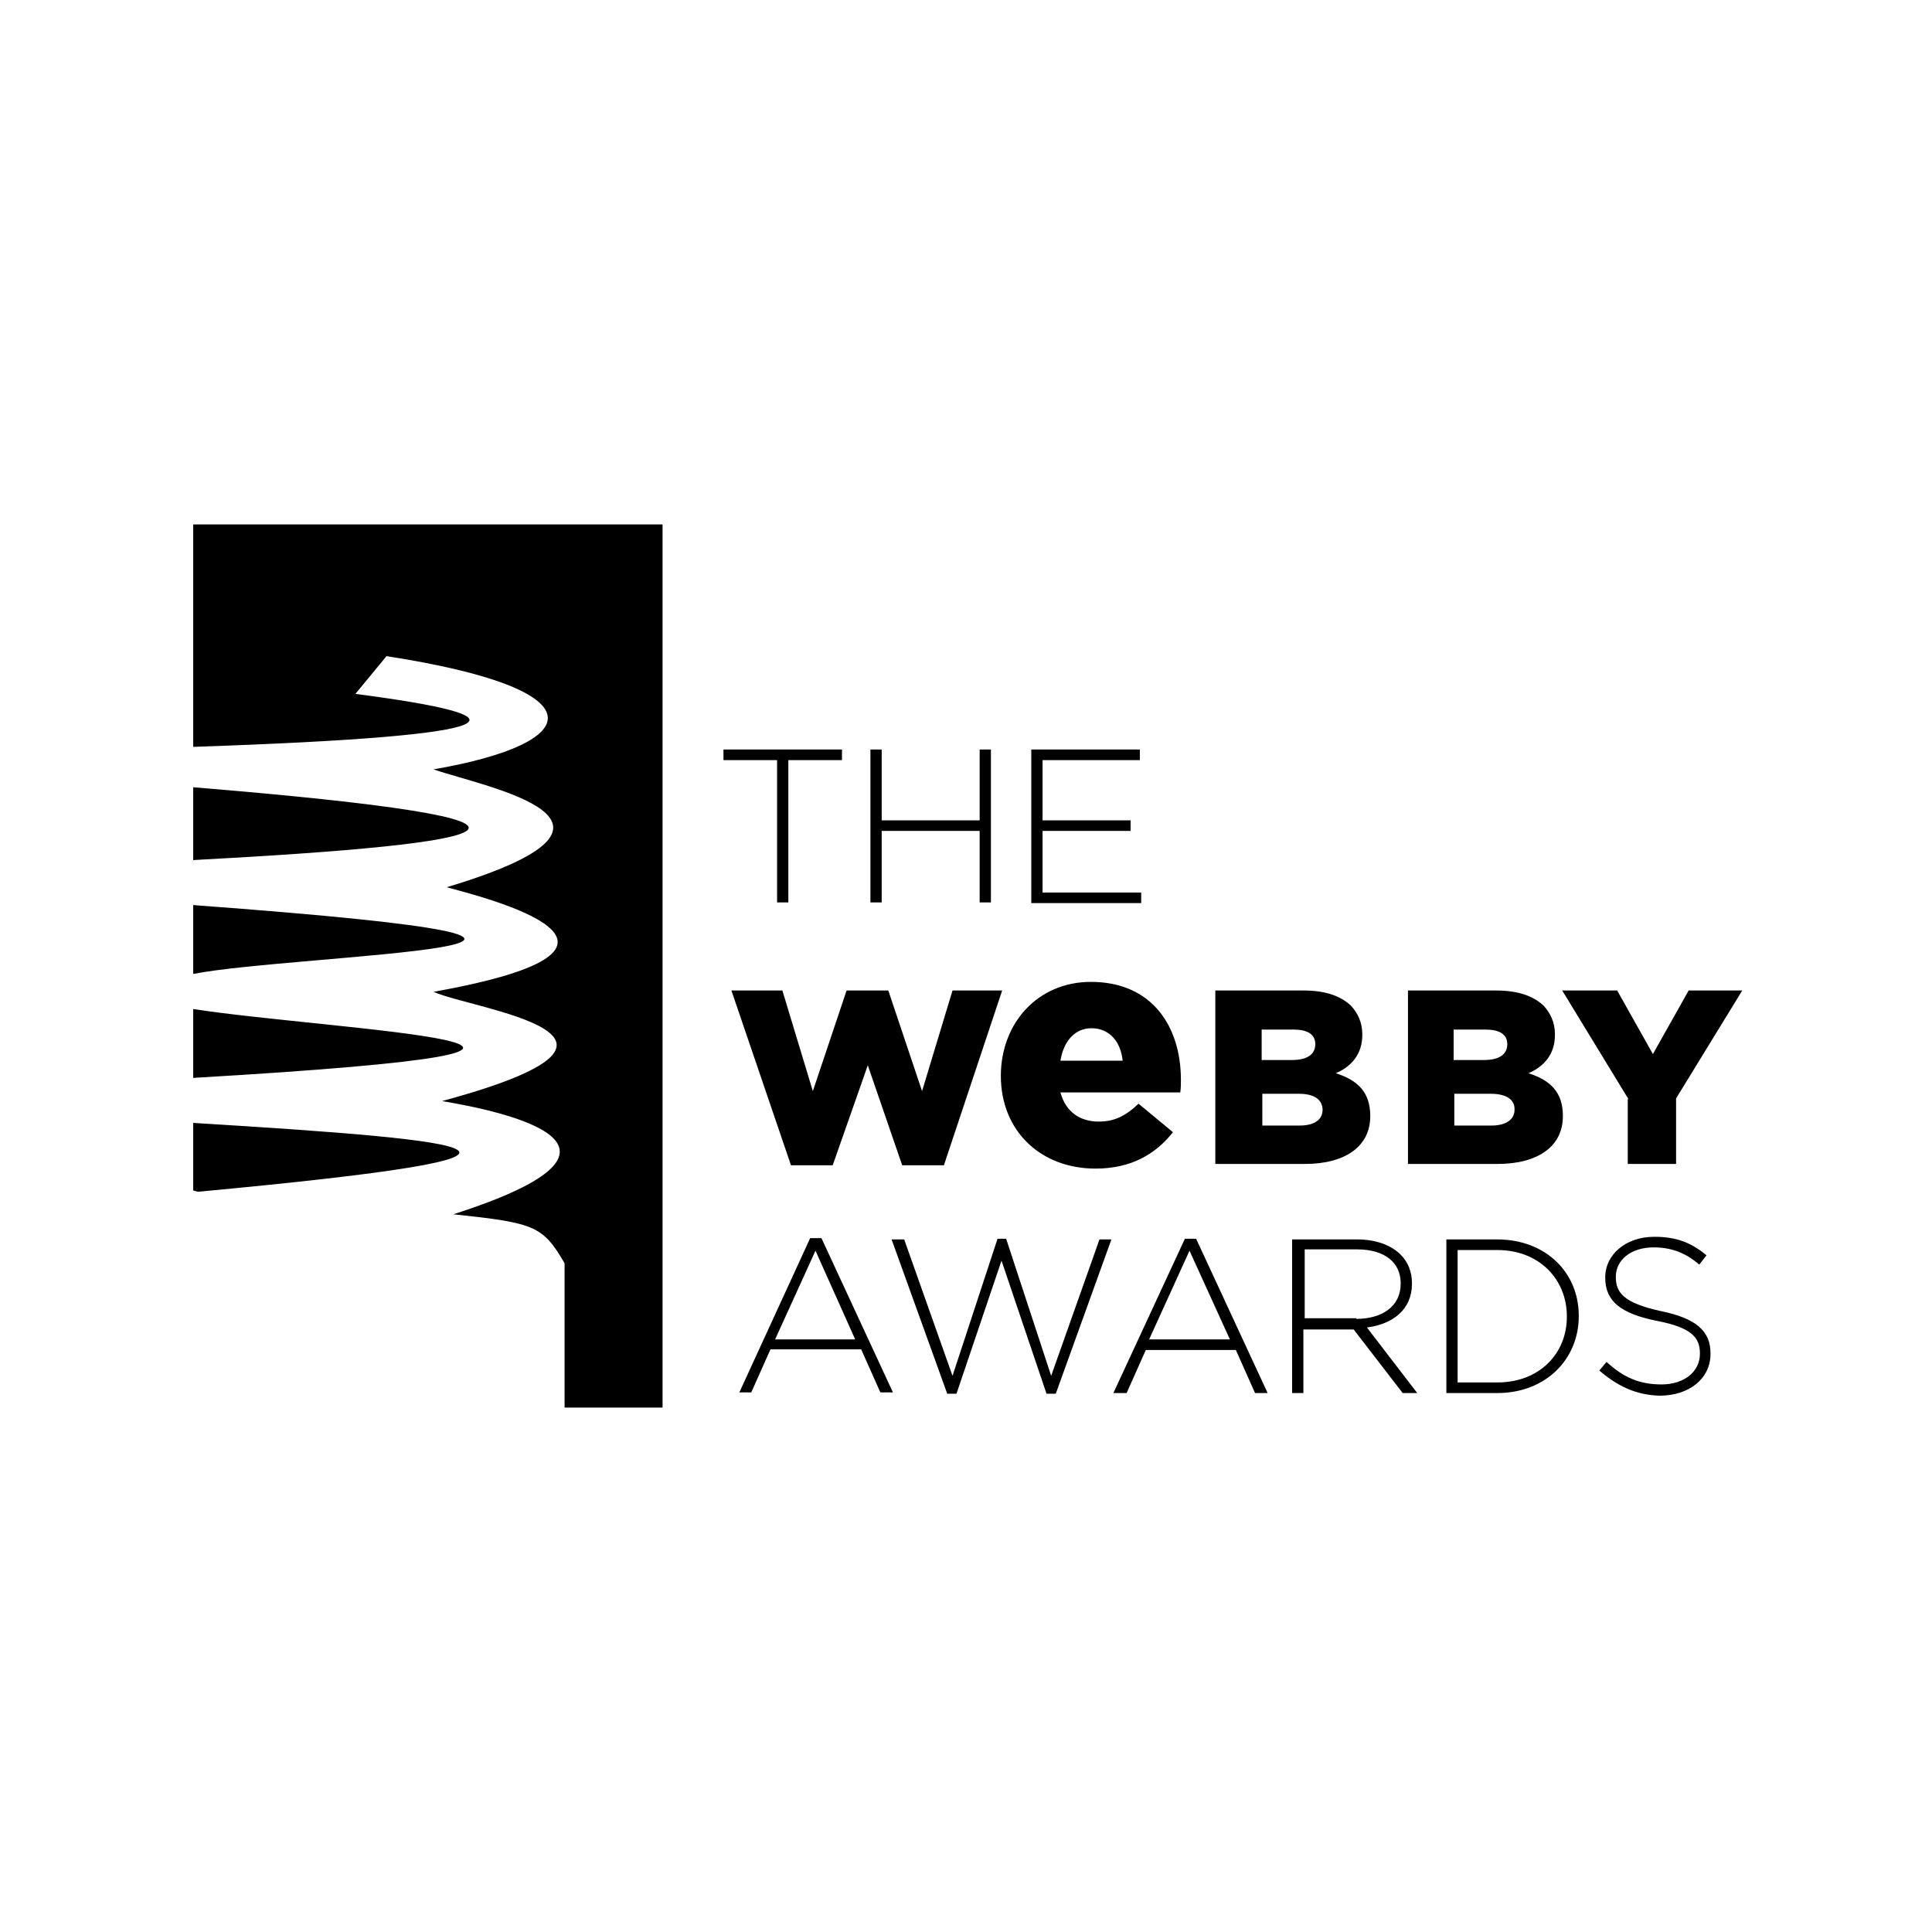
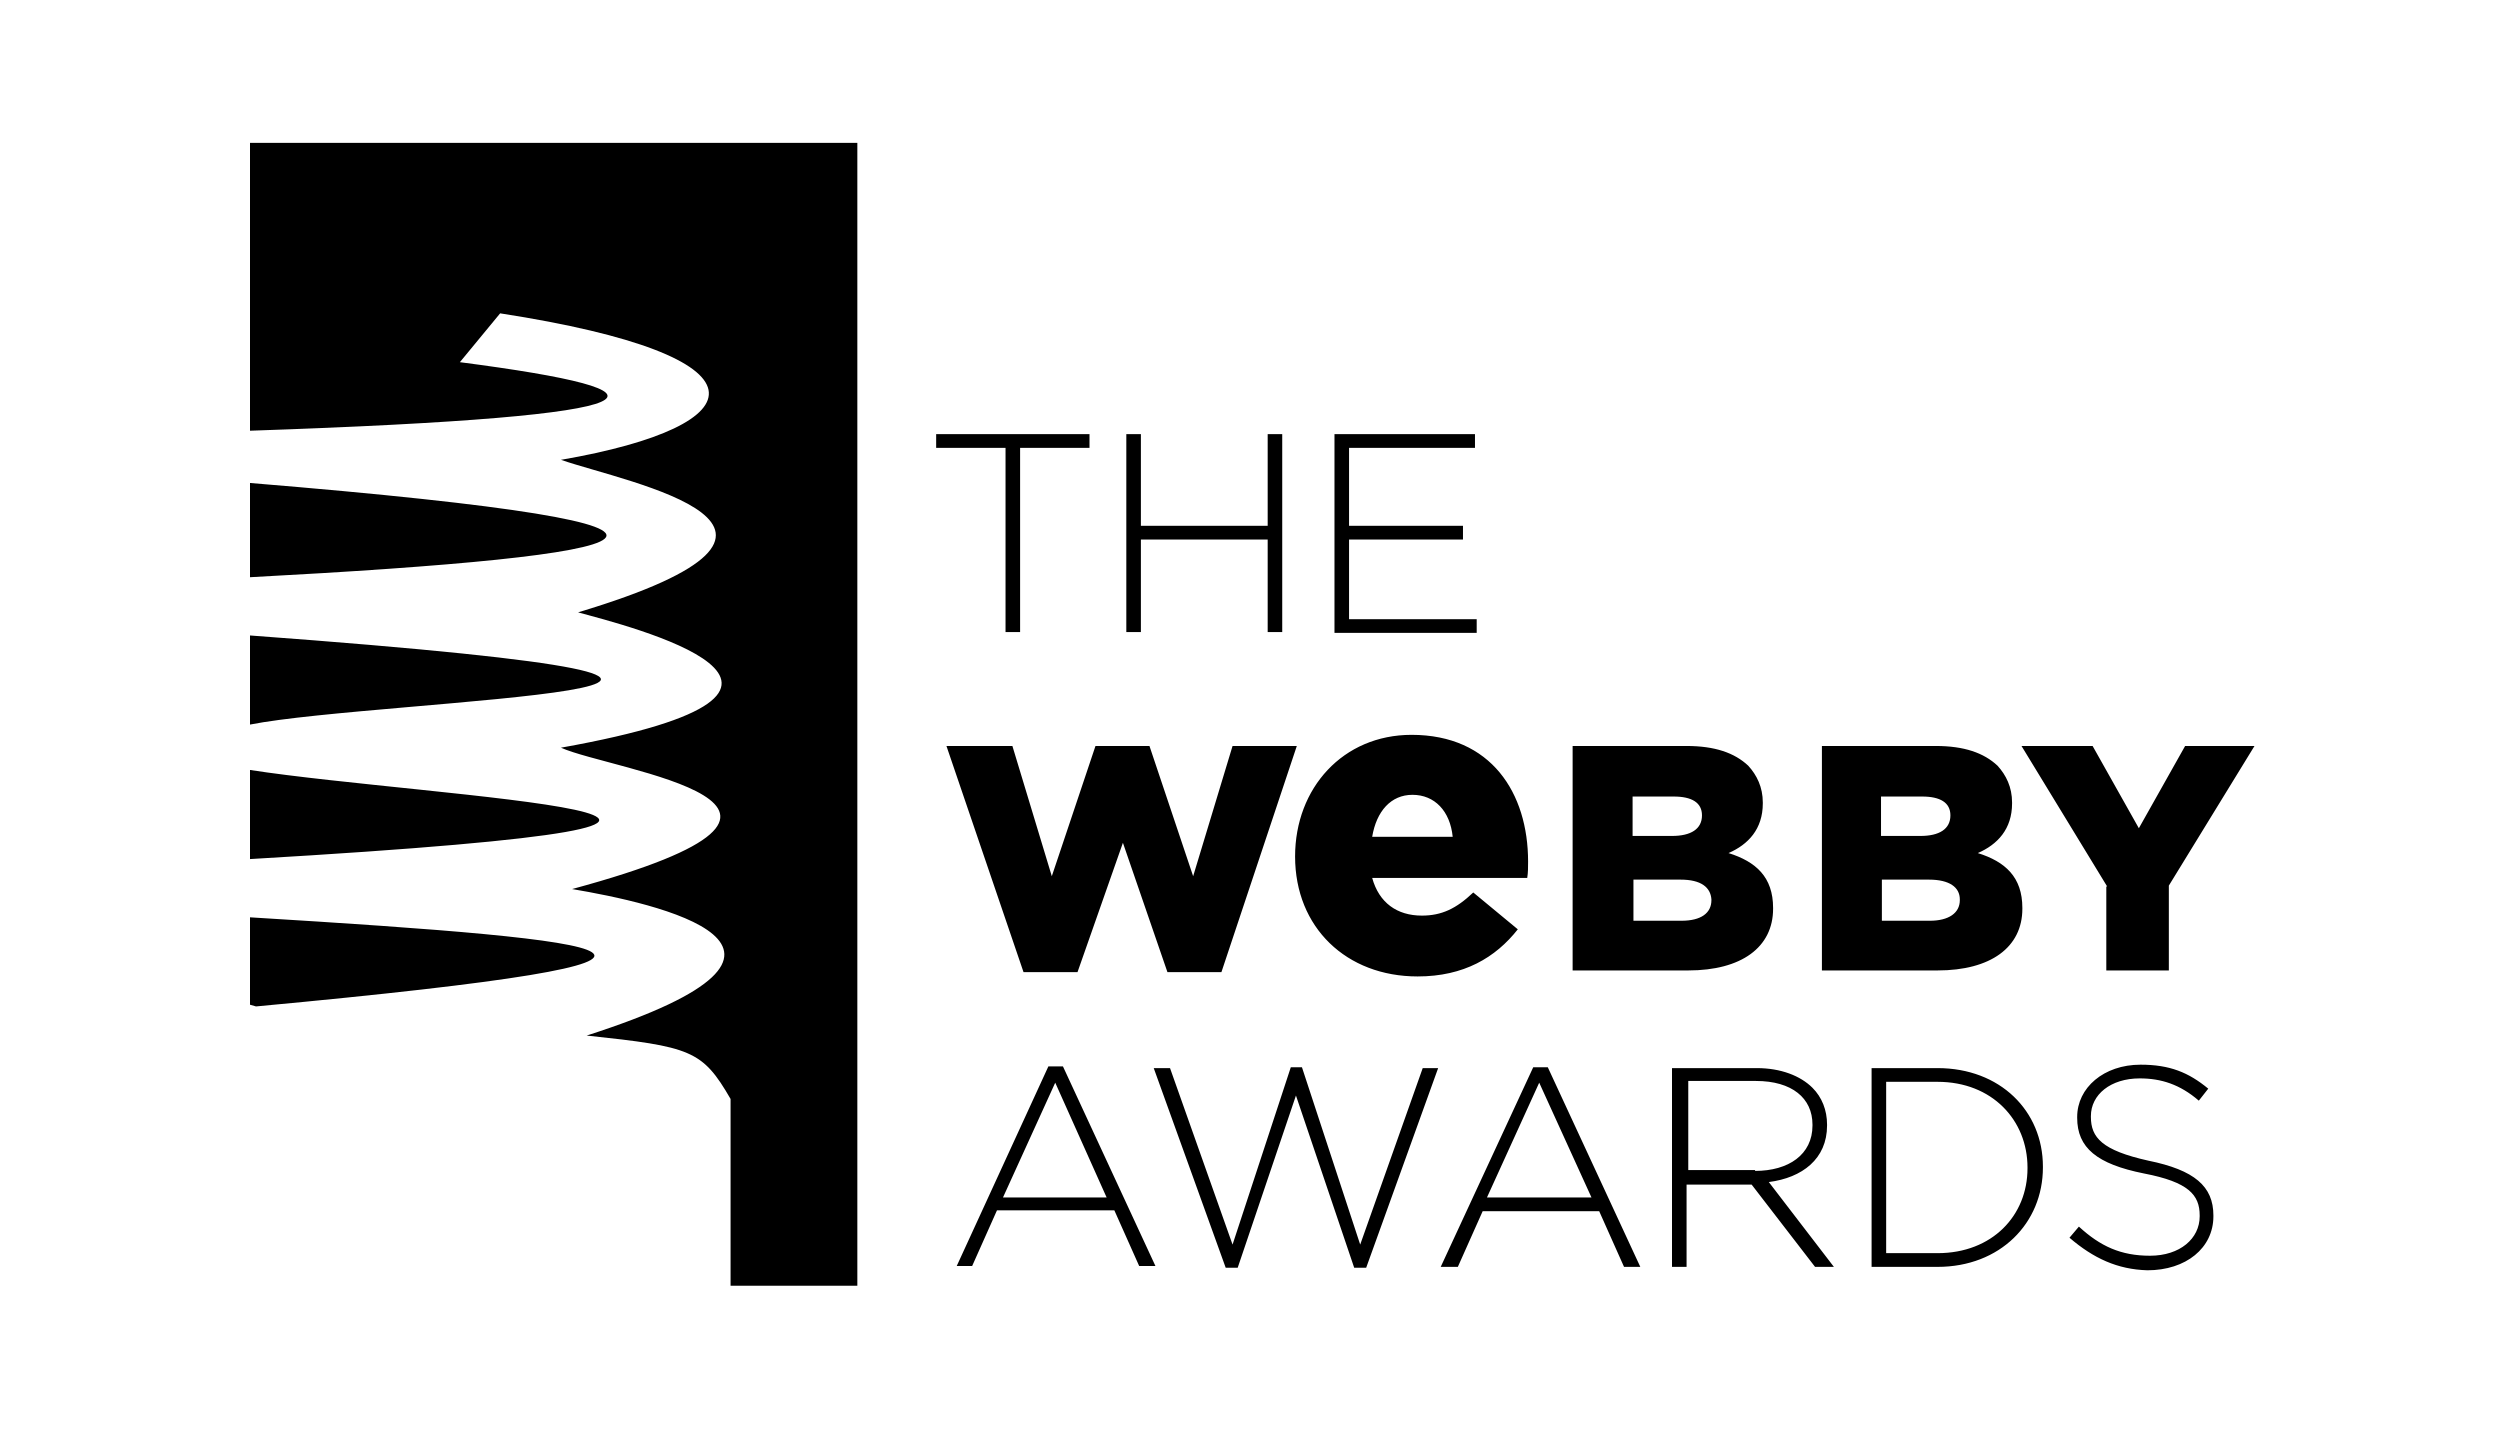
- <svg xmlns="http://www.w3.org/2000/svg" width="140" height="140" viewBox="0 0 140 140" fill="none">
-   <path d="M14 73.118V78.108C52.569 75.853 23.882 74.654 14 73.118ZM14 81.37C35.251 82.666 43.694 83.625 14.336 86.36L14 86.264V81.37ZM14 38H48.011V102H40.912V91.541C39.329 88.807 38.705 88.615 32.853 87.991C48.251 83.049 36.594 80.555 32.037 79.787C49.594 75.037 34.292 73.166 31.413 71.871C49.642 68.609 34.963 65.01 32.373 64.291C48.347 59.493 35.155 57.047 31.413 55.751C42.495 53.832 43.502 49.946 28.008 47.547L25.753 50.282C38.321 51.913 38.177 53.304 14 54.12V38ZM14 65.586V70.576C21.244 69.136 54.344 68.561 14 65.586ZM14 57.047V62.324C36.642 61.124 44.318 59.541 14 57.047ZM56.31 55.08H52.425V54.312H61.012V55.08H57.126V65.394H56.31V55.08ZM63.074 54.312H63.89V59.445H70.99V54.312H71.805V65.394H70.99V60.213H63.89V65.394H63.074V54.312ZM74.731 54.312H82.599V55.08H75.547V59.445H81.927V60.213H75.547V64.675H82.695V65.442H74.731V54.312ZM53.001 71.775H56.694L58.901 79.067L61.347 71.775H64.37L66.816 79.067L69.023 71.775H72.621L68.399 84.441H65.377L62.883 77.196L60.34 84.441H57.318L53.001 71.775ZM72.525 77.964C72.525 74.126 75.211 71.151 79.049 71.151C83.51 71.151 85.573 74.414 85.573 78.252C85.573 78.54 85.573 78.876 85.525 79.163H76.842C77.226 80.555 78.233 81.274 79.624 81.274C80.728 81.274 81.543 80.891 82.503 79.979L84.997 82.042C83.75 83.625 81.975 84.681 79.385 84.681C75.403 84.681 72.525 81.946 72.525 77.964ZM81.351 76.861C81.207 75.421 80.344 74.51 79.097 74.51C77.897 74.51 77.082 75.421 76.842 76.861H81.351ZM88.019 71.775H94.448C96.031 71.775 97.134 72.159 97.901 72.879C98.381 73.406 98.717 74.078 98.717 74.942V74.99C98.717 76.429 97.901 77.292 96.798 77.772C98.333 78.252 99.293 79.115 99.293 80.843V80.891C99.293 83.049 97.518 84.345 94.543 84.345H88.067V71.775H88.019ZM95.311 75.661C95.311 74.942 94.735 74.606 93.728 74.606H91.425V76.813H93.632C94.687 76.813 95.311 76.429 95.311 75.661ZM94.112 79.259H91.473V81.562H94.16C95.263 81.562 95.839 81.13 95.839 80.411V80.363C95.791 79.691 95.263 79.259 94.112 79.259ZM101.979 71.775H108.407C109.99 71.775 111.093 72.159 111.861 72.879C112.341 73.406 112.676 74.078 112.676 74.942V74.99C112.676 76.429 111.861 77.292 110.758 77.772C112.293 78.252 113.252 79.115 113.252 80.843V80.891C113.252 83.049 111.477 84.345 108.503 84.345H102.027V71.775H101.979ZM109.223 75.661C109.223 74.942 108.647 74.606 107.64 74.606H105.337V76.813H107.544C108.599 76.813 109.223 76.429 109.223 75.661ZM108.023 79.259H105.385V81.562H108.071C109.127 81.562 109.75 81.13 109.75 80.411V80.363C109.75 79.691 109.175 79.259 108.023 79.259ZM118.001 79.643L113.204 71.775H117.186L119.776 76.381L122.367 71.775H126.252L121.455 79.595V84.345H117.953V79.643H118.001ZM58.709 89.718H59.525L64.705 100.897H63.794L62.403 97.778H55.831L54.44 100.897H53.576L58.709 89.718ZM61.971 97.058L59.093 90.63L56.167 97.058H61.971ZM64.609 89.814H65.521L69.023 99.697L72.285 89.766H72.909L76.171 99.697L79.672 89.814H80.536L76.506 100.993H75.835L72.573 91.349L69.311 100.993H68.639L64.609 89.814ZM85.861 89.766H86.676L91.857 100.945H90.946L89.554 97.826H83.03L81.639 100.945H80.68L85.861 89.766ZM89.123 97.058L86.196 90.63L83.27 97.058H89.123ZM93.728 89.814H98.381C99.724 89.814 100.828 90.246 101.499 90.918C102.027 91.445 102.315 92.165 102.315 92.981V93.028C102.315 94.9 100.924 95.955 99.053 96.195L102.698 100.945H101.643L98.093 96.339H94.448V100.945H93.632V89.814H93.728ZM98.285 95.571C100.156 95.571 101.499 94.66 101.499 93.028V92.981C101.499 91.493 100.348 90.534 98.333 90.534H94.543V95.523H98.285V95.571ZM104.809 89.814H108.503C112.005 89.814 114.403 92.213 114.403 95.331V95.379C114.403 98.498 112.005 100.945 108.503 100.945H104.809V89.814ZM105.625 90.582V100.177H108.503C111.573 100.177 113.54 98.066 113.54 95.427V95.379C113.54 92.741 111.573 90.582 108.503 90.582H105.625ZM115.891 99.313L116.418 98.69C117.617 99.793 118.769 100.321 120.4 100.321C122.079 100.321 123.182 99.361 123.182 98.114V98.066C123.182 96.915 122.559 96.195 120.064 95.715C117.426 95.187 116.322 94.276 116.322 92.597V92.549C116.322 90.918 117.809 89.622 119.872 89.622C121.503 89.622 122.559 90.054 123.662 90.966L123.134 91.637C122.079 90.726 121.023 90.39 119.824 90.39C118.193 90.39 117.09 91.301 117.09 92.501V92.549C117.09 93.7 117.713 94.42 120.304 94.996C122.894 95.523 123.95 96.435 123.95 98.066V98.114C123.95 99.889 122.415 101.136 120.256 101.136C118.577 101.088 117.234 100.465 115.891 99.313Z" fill="black" />
+ <svg xmlns="http://www.w3.org/2000/svg" width="140" height="80" viewBox="0 0 140 80" fill="none">
+   <path d="M14 43.118V48.108C52.569 45.853 23.882 44.654 14 43.118ZM14 51.37C35.251 52.666 43.694 53.625 14.336 56.36L14 56.264V51.37ZM14 8H48.011V72H40.912V61.541C39.329 58.807 38.705 58.615 32.853 57.991C48.251 53.05 36.594 50.555 32.037 49.787C49.594 45.038 34.292 43.166 31.413 41.871C49.642 38.609 34.963 35.011 32.373 34.291C48.347 29.493 35.155 27.047 31.413 25.751C42.495 23.832 43.502 19.946 28.008 17.547L25.753 20.282C38.321 21.913 38.177 23.304 14 24.12V8ZM14 35.586V40.576C21.244 39.136 54.344 38.561 14 35.586ZM14 27.047V32.324C36.642 31.124 44.318 29.541 14 27.047ZM56.31 25.079H52.425V24.312H61.012V25.079H57.126V35.394H56.31V25.079ZM63.074 24.312H63.89V29.445H70.99V24.312H71.805V35.394H70.99V30.213H63.89V35.394H63.074V24.312ZM74.731 24.312H82.599V25.079H75.547V29.445H81.927V30.213H75.547V34.675H82.695V35.442H74.731V24.312ZM53.001 41.775H56.694L58.901 49.068L61.347 41.775H64.37L66.816 49.068L69.023 41.775H72.621L68.399 54.441H65.377L62.883 47.196L60.34 54.441H57.318L53.001 41.775ZM72.525 47.964C72.525 44.126 75.211 41.151 79.049 41.151C83.51 41.151 85.573 44.414 85.573 48.252C85.573 48.54 85.573 48.876 85.525 49.163H76.842C77.226 50.555 78.233 51.274 79.624 51.274C80.728 51.274 81.543 50.891 82.503 49.979L84.997 52.042C83.75 53.625 81.975 54.681 79.385 54.681C75.403 54.681 72.525 51.946 72.525 47.964ZM81.351 46.861C81.207 45.421 80.344 44.51 79.097 44.51C77.897 44.51 77.082 45.421 76.842 46.861H81.351ZM88.019 41.775H94.448C96.031 41.775 97.134 42.159 97.901 42.879C98.381 43.406 98.717 44.078 98.717 44.941V44.989C98.717 46.429 97.901 47.292 96.798 47.772C98.333 48.252 99.293 49.115 99.293 50.843V50.891C99.293 53.05 97.518 54.345 94.543 54.345H88.067V41.775H88.019ZM95.311 45.661C95.311 44.941 94.735 44.606 93.728 44.606H91.425V46.813H93.632C94.687 46.813 95.311 46.429 95.311 45.661ZM94.112 49.259H91.473V51.562H94.16C95.263 51.562 95.839 51.13 95.839 50.411V50.363C95.791 49.691 95.263 49.259 94.112 49.259ZM101.979 41.775H108.407C109.99 41.775 111.093 42.159 111.861 42.879C112.341 43.406 112.676 44.078 112.676 44.941V44.989C112.676 46.429 111.861 47.292 110.758 47.772C112.293 48.252 113.252 49.115 113.252 50.843V50.891C113.252 53.05 111.477 54.345 108.503 54.345H102.027V41.775H101.979ZM109.223 45.661C109.223 44.941 108.647 44.606 107.64 44.606H105.337V46.813H107.544C108.599 46.813 109.223 46.429 109.223 45.661ZM108.023 49.259H105.385V51.562H108.071C109.127 51.562 109.75 51.13 109.75 50.411V50.363C109.75 49.691 109.175 49.259 108.023 49.259ZM118.001 49.643L113.204 41.775H117.186L119.776 46.381L122.367 41.775H126.252L121.455 49.595V54.345H117.953V49.643H118.001ZM58.709 59.718H59.525L64.705 70.897H63.794L62.403 67.778H55.831L54.44 70.897H53.576L58.709 59.718ZM61.971 67.058L59.093 60.63L56.167 67.058H61.971ZM64.609 59.814H65.521L69.023 69.697L72.285 59.766H72.909L76.171 69.697L79.672 59.814H80.536L76.506 70.993H75.835L72.573 61.349L69.311 70.993H68.639L64.609 59.814ZM85.861 59.766H86.676L91.857 70.945H90.946L89.554 67.826H83.03L81.639 70.945H80.68L85.861 59.766ZM89.123 67.058L86.196 60.63L83.27 67.058H89.123ZM93.728 59.814H98.381C99.724 59.814 100.828 60.246 101.499 60.917C102.027 61.445 102.315 62.165 102.315 62.98V63.029C102.315 64.9 100.924 65.955 99.053 66.195L102.698 70.945H101.643L98.093 66.339H94.448V70.945H93.632V59.814H93.728ZM98.285 65.571C100.156 65.571 101.499 64.66 101.499 63.029V62.98C101.499 61.493 100.348 60.534 98.333 60.534H94.543V65.523H98.285V65.571ZM104.809 59.814H108.503C112.005 59.814 114.403 62.213 114.403 65.331V65.379C114.403 68.498 112.005 70.945 108.503 70.945H104.809V59.814ZM105.625 60.582V70.177H108.503C111.573 70.177 113.54 68.066 113.54 65.427V65.379C113.54 62.741 111.573 60.582 108.503 60.582H105.625ZM115.891 69.313L116.418 68.69C117.618 69.793 118.769 70.321 120.4 70.321C122.079 70.321 123.182 69.361 123.182 68.114V68.066C123.182 66.915 122.559 66.195 120.064 65.715C117.426 65.187 116.322 64.276 116.322 62.597V62.549C116.322 60.917 117.809 59.622 119.872 59.622C121.503 59.622 122.559 60.054 123.662 60.965L123.134 61.637C122.079 60.726 121.023 60.39 119.824 60.39C118.193 60.39 117.09 61.301 117.09 62.501V62.549C117.09 63.7 117.713 64.42 120.304 64.996C122.894 65.523 123.95 66.435 123.95 68.066V68.114C123.95 69.889 122.415 71.136 120.256 71.136C118.577 71.088 117.234 70.465 115.891 69.313Z" fill="black" />
</svg>
